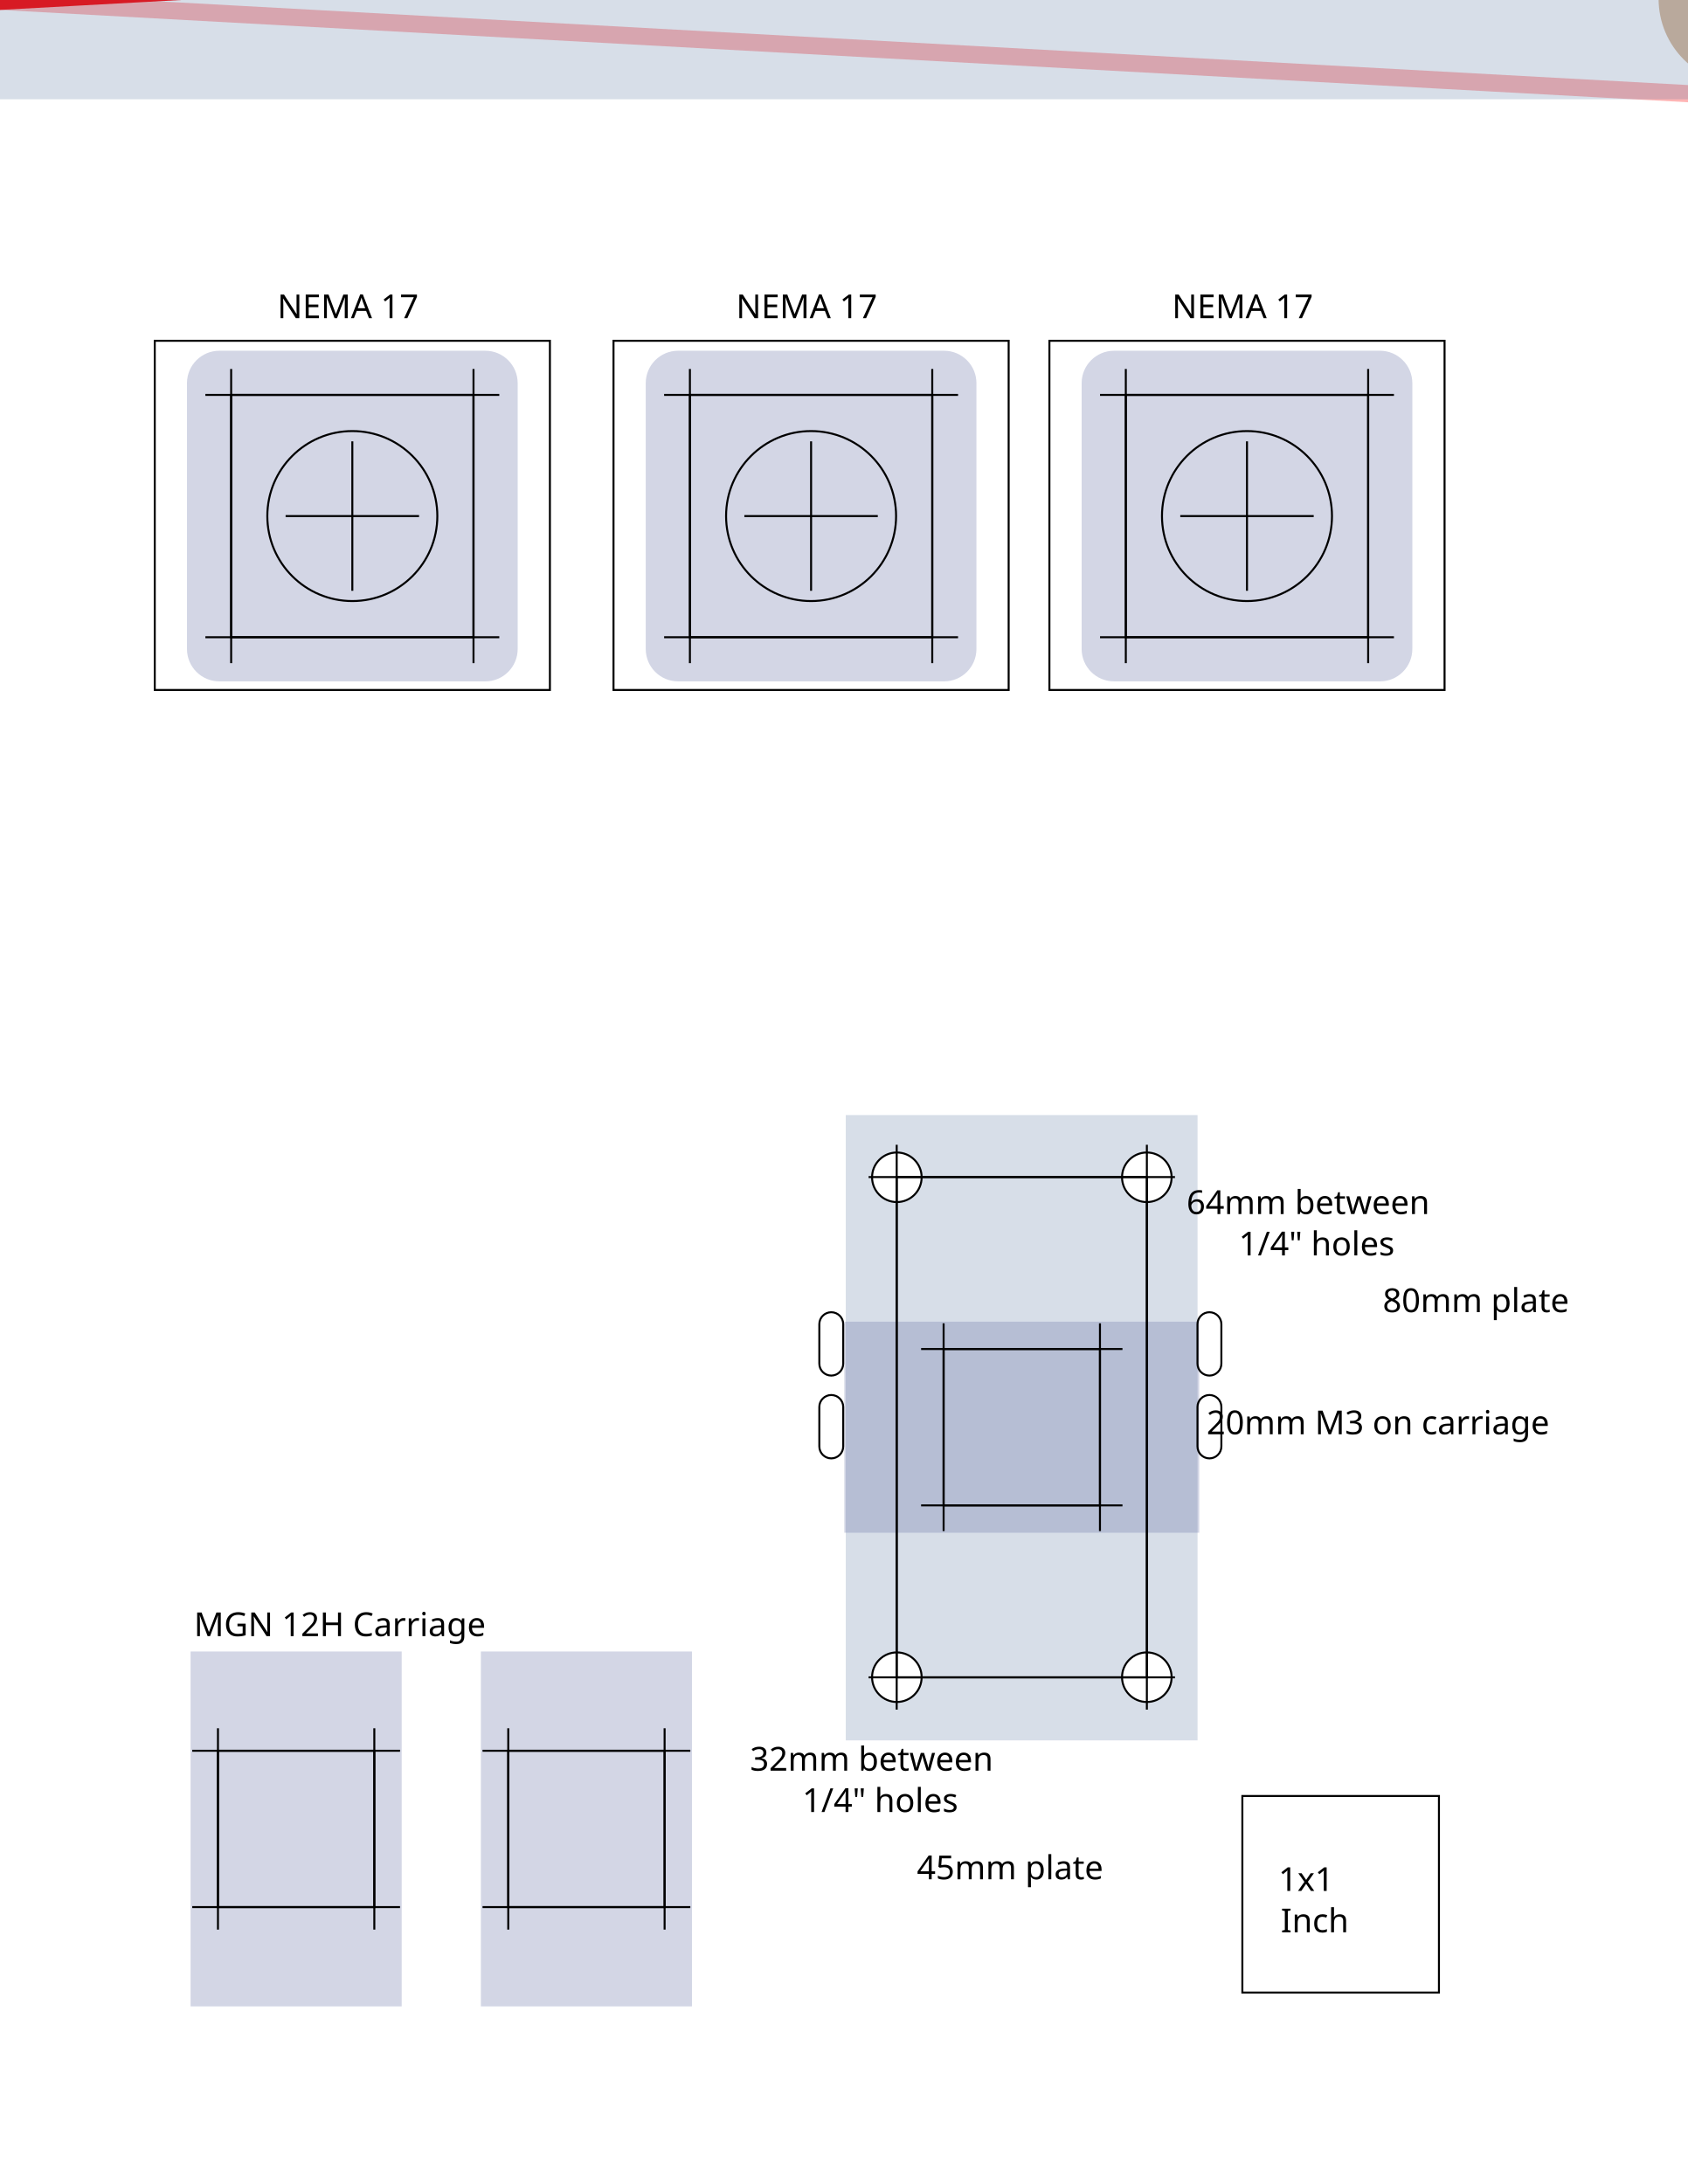
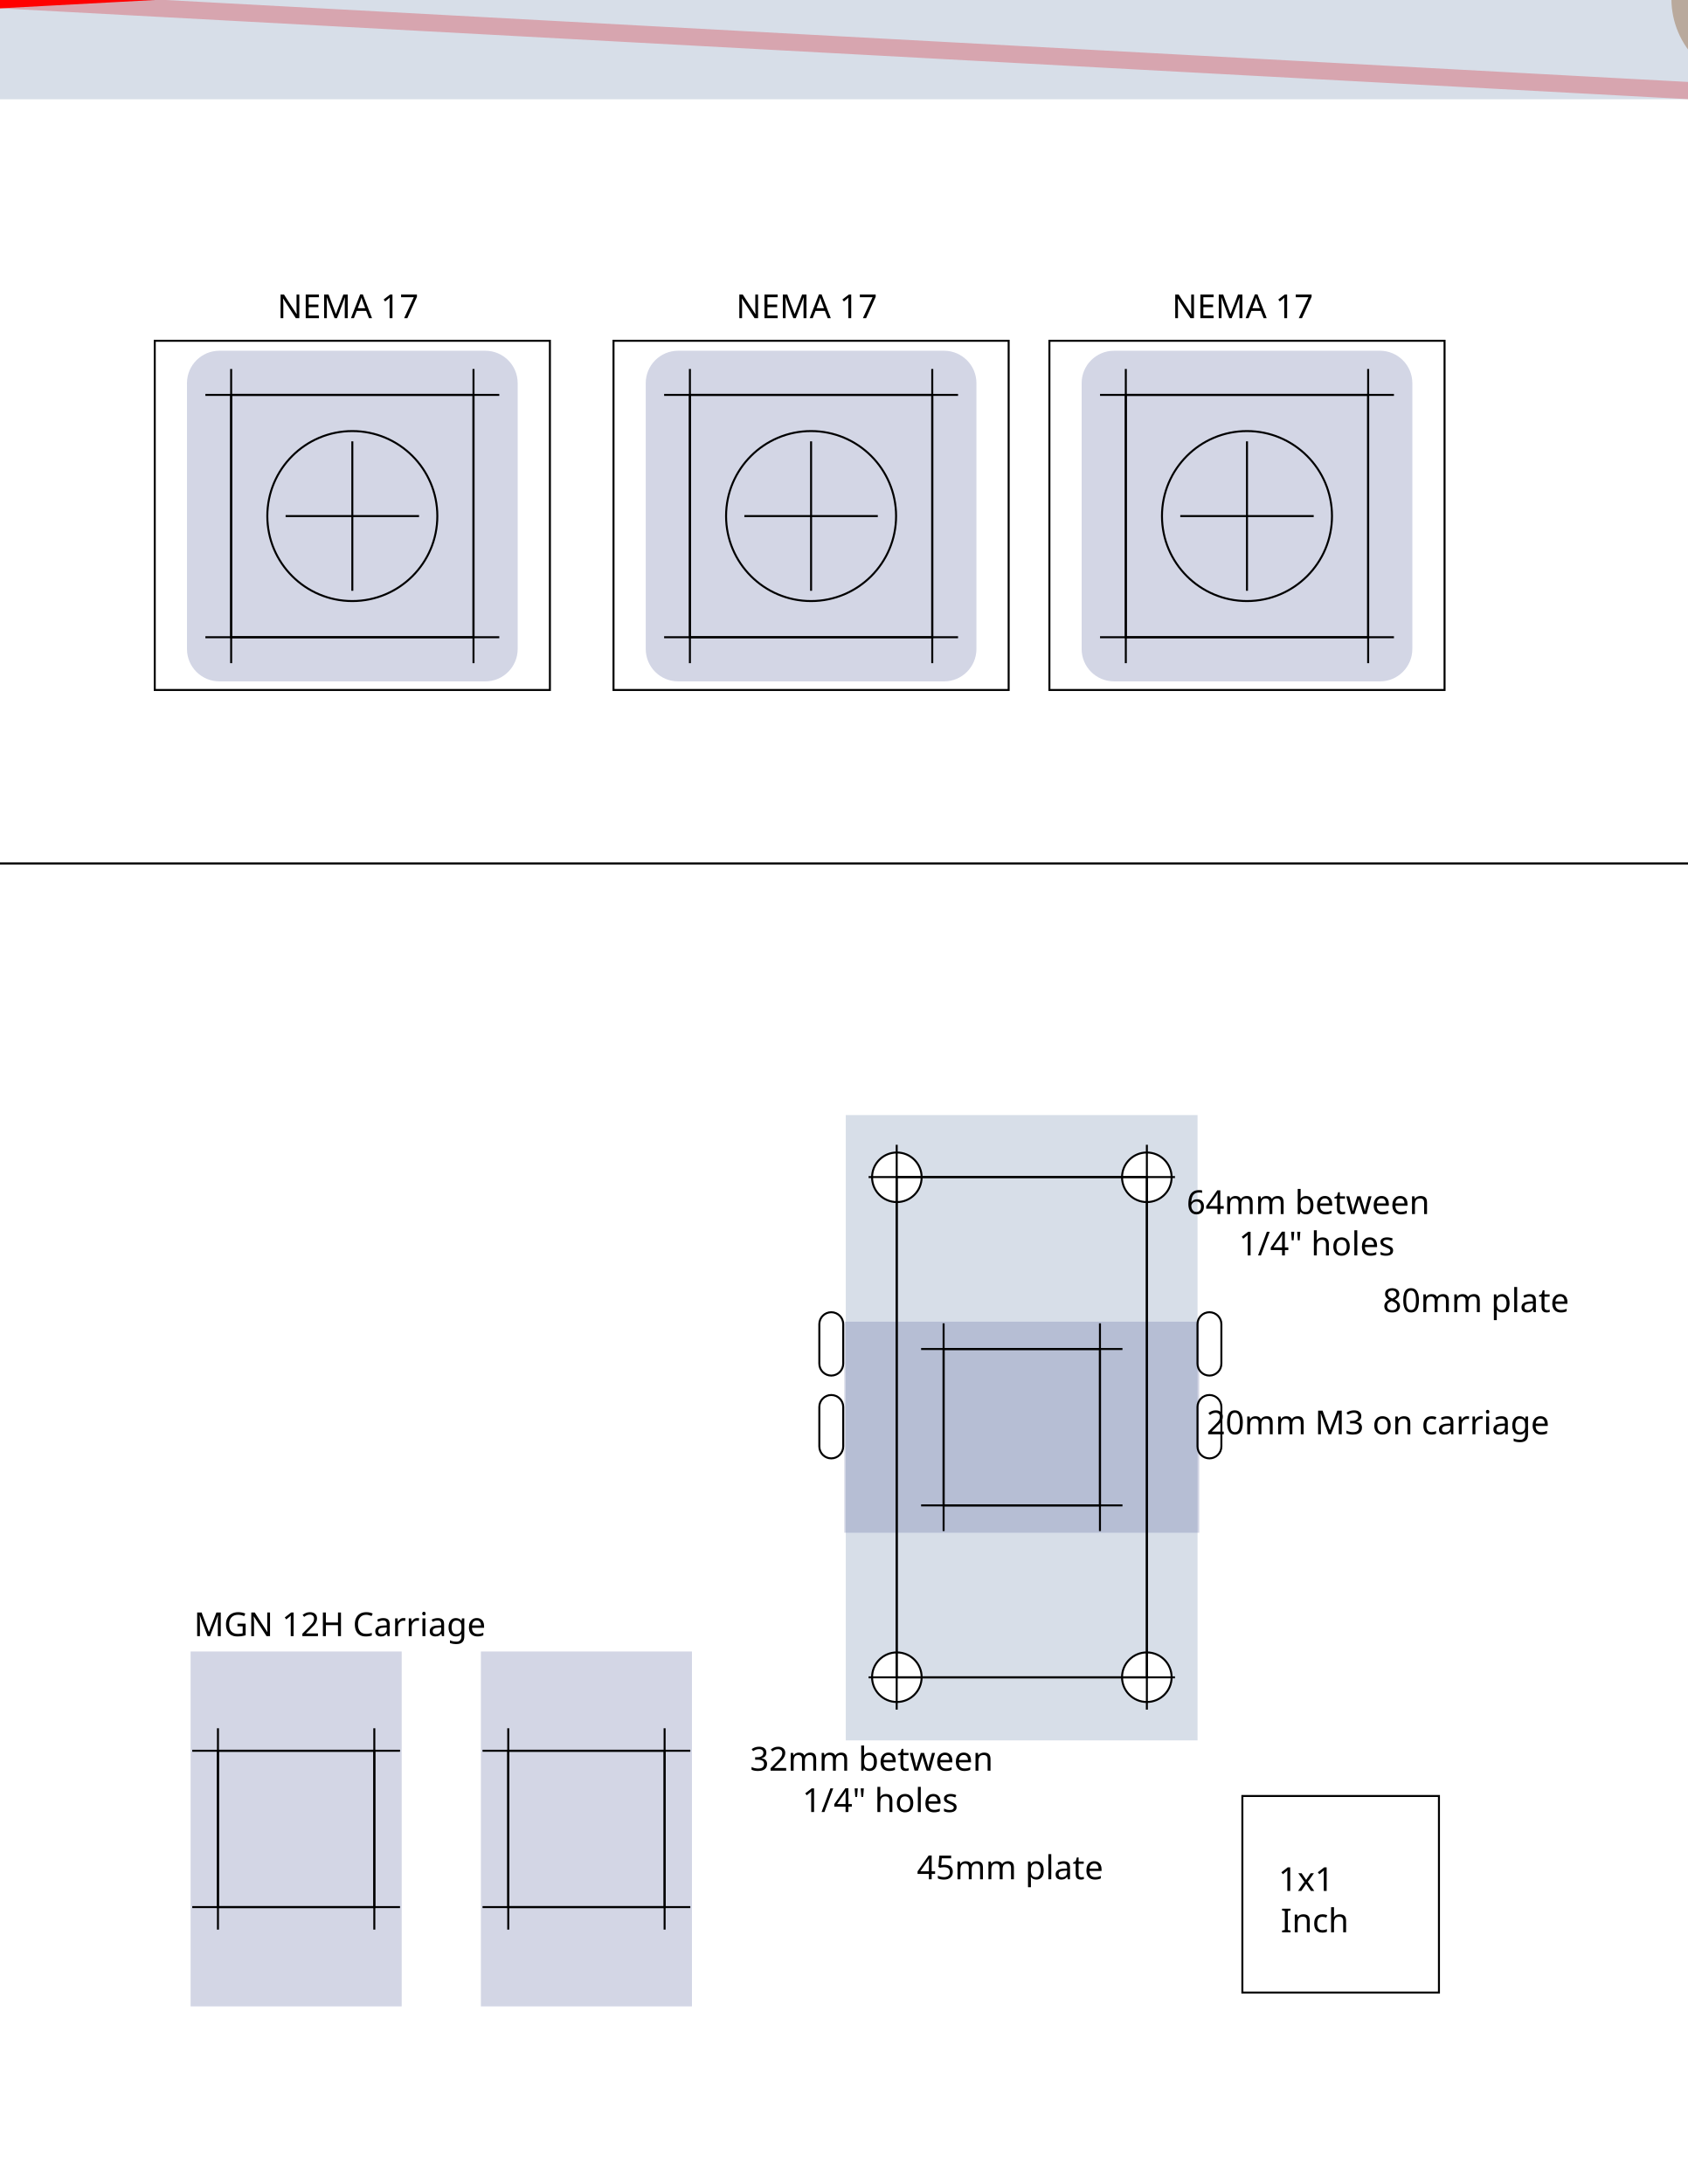
<svg xmlns="http://www.w3.org/2000/svg" xmlns:xlink="http://www.w3.org/1999/xlink" width="8.5in" height="11in" id="svg2" viewBox="0 0 816 1056" version="1.0">
-   <defs id="defs4" />
+   <defs id="defs4">
+     <marker style="overflow:visible" id="Arrow1Mstart" refX="0.0" refY="0.0" orient="auto">
+       <path transform="scale(0.4) translate(10,0)" style="fill-rule:evenodd;fill:context-stroke;stroke:context-stroke;stroke-width:1.0pt" d="M 0.0,0.0 L 5.0,-5.0 L -12.5,0.0 L 5.0,5.0 L 0.0,0.0 z " id="path984" />
+     </marker>
+     <marker style="overflow:visible;" id="Arrow1Mend" refX="0.0" refY="0.0" orient="auto">
+       <path transform="scale(0.4) rotate(180) translate(10,0)" style="fill-rule:evenodd;fill:context-stroke;stroke:context-stroke;stroke-width:1.0pt;" d="M 0.0,0.0 L 5.0,-5.0 L -12.5,0.0 L 5.0,5.0 L 0.0,0.0 z " id="path987" />
+     </marker>
+   </defs>
  <g id="layer1">
+     <path style="fill:none;stroke:#469eff;stroke-width:1px;stroke-linecap:butt;stroke-linejoin:miter;stroke-opacity:0.595" d="m -1019.572,-47.827 97.002,96.307" id="path21697" />
    <path id="rect33996" style="opacity:1;fill:#56739d;fill-opacity:0.231;stroke:none;stroke-width:0.96;stroke-miterlimit:4;stroke-dasharray:none;stroke-opacity:1" d="M 408.889 539.145 L 408.889 841.508 L 578.967 841.508 L 578.967 539.145 L 408.889 539.145 z M 433.592 557.254 A 11.983 11.983 0 0 1 445.574 569.236 A 11.983 11.983 0 0 1 433.592 581.219 A 11.983 11.983 0 0 1 421.609 569.236 A 11.983 11.983 0 0 1 433.592 557.254 z M 554.441 557.254 A 11.983 11.983 0 0 1 566.426 569.236 A 11.983 11.983 0 0 1 554.441 581.219 A 11.983 11.983 0 0 1 542.459 569.236 A 11.983 11.983 0 0 1 554.441 557.254 z M 433.592 798.967 A 11.983 11.983 0 0 1 445.574 810.949 A 11.983 11.983 0 0 1 433.592 822.932 A 11.983 11.983 0 0 1 421.609 810.949 A 11.983 11.983 0 0 1 433.592 798.967 z M 554.441 798.967 A 11.983 11.983 0 0 1 566.426 810.949 A 11.983 11.983 0 0 1 554.441 822.932 A 11.983 11.983 0 0 1 542.459 810.949 A 11.983 11.983 0 0 1 554.441 798.967 z " />
    <use x="0" y="0" xlink:href="#path1723" id="use7038" transform="matrix(-1,0,0,1,0.177597,0)" width="100%" height="100%" style="opacity:0.292;stroke:#0022ff;stroke-opacity:0.244" />
    <rect style="fill:#9d7856;fill-opacity:0.517;stroke-width:3.78;stroke-opacity:0.26" id="rect929" width="30.236" height="1511.811" x="1295.915" y="-755.906" transform="matrix(0,1,1,0,0,0)" />
    <g id="stepper" transform="rotate(180,44.4643,826.8811)">
      <rect style="fill:#9d7856;fill-opacity:0.517;stroke-width:3.78;stroke-opacity:0.26" id="rect953" width="163.276" height="163.276" x="7.291" y="1705.769" ry="32.535" rx="32.535" />
      <g id="bearing">
        <circle style="fill:#9d7856;fill-opacity:0.517;stroke-width:3.78;stroke-opacity:0.26" id="path1057" cx="88.929" cy="1787.407" r="41.575" />
        <circle style="fill:#56639d;fill-opacity:0.904;stroke-width:3.78;stroke-opacity:0.26" id="circle7650" cx="88.929" cy="1787.407" r="15.118" />
        <path style="fill:none;stroke:#000000;stroke-width:1px;stroke-linecap:butt;stroke-linejoin:miter;stroke-opacity:1" d="m 88.929,1747.599 v 79.616" id="path1274" />
        <path style="fill:none;stroke:#000000;stroke-width:1px;stroke-linecap:butt;stroke-linejoin:miter;stroke-opacity:1" d="M 50.635,1787.407 H 127.222" id="path1276" />
      </g>
    </g>
-     <path style="fill:none;stroke:#ff0000;stroke-width:8.315;stroke-linecap:butt;stroke-linejoin:miter;stroke-miterlimit:4;stroke-dasharray:none;stroke-opacity:1" d="M -78.997,1358.558 H -844.099 l -45.469,50.339 0,349.019 -91.818,-0.567 0,-1884.407 91.818,-3.067 V 0.928 L -845.58,46.909 843.33,-45.52 887.92,-1.863 V 1311.906 l -43.956,46.652 H -47.635" id="path1723" />
    <rect style="fill:#9d7856;fill-opacity:0.517;stroke:none;stroke-width:8.315;stroke-miterlimit:4;stroke-dasharray:none;stroke-opacity:1" id="rect2997" width="173.858" height="37.795" x="-147.183" y="1313.679" />
    <g id="Yaxis" transform="translate(0,-133.6447)">
      <rect style="fill:#56739d;fill-opacity:0.231;stroke:none;stroke-width:8.315;stroke-miterlimit:4;stroke-dasharray:none;stroke-opacity:1" id="rect6864-3" width="1752" height="96" x="181.645" y="924" transform="rotate(90)" />
      <rect style="fill:#9d7856;fill-opacity:0.517;stroke-width:3.78;stroke-opacity:0.26" id="rect927" width="45.354" height="1511.811" x="942.961" y="-1754.525" transform="scale(-1)" />
-       <use x="0" y="0" xlink:href="#bearing" id="use1649" transform="rotate(180,-377.2082,960.2102)" width="100%" height="100%" />
-       <use x="0" y="0" xlink:href="#bearing" id="use1653" transform="rotate(180,-423.2707,1837.406)" width="100%" height="100%" />
-       <use x="0" y="0" xlink:href="#bearing" id="use1655" transform="rotate(180,-377.2082,1662.477)" width="100%" height="100%" />
-       <use x="0" y="0" xlink:href="#bearing" id="use1807" transform="rotate(180,-377.2082,1616.937)" width="100%" height="100%" />
-       <use x="0" y="0" xlink:href="#stepper" id="use2651" transform="translate(-935.2255,133.6447)" width="100%" height="100%" />
+       <use x="0" y="0" xlink:href="#bearing" id="use1649" transform="rotate(180,-380.3096,960.2102)" width="100%" height="100%" />
+       <use x="0" y="0" xlink:href="#bearing" id="use1653" transform="rotate(180,-426.4135,1837.406)" width="100%" height="100%" />
+       <use x="0" y="0" xlink:href="#bearing" id="use1655" transform="rotate(180,-380.3996,1664.287)" width="100%" height="100%" />
+       <use x="0" y="0" xlink:href="#bearing" id="use1807" transform="rotate(180,-380.3996,1616.937)" width="100%" height="100%" />
+       <use x="0" y="0" xlink:href="#stepper" id="use2651" transform="translate(-941.9513,133.6447)" width="100%" height="100%" />
      <path id="rect8345" style="opacity:0.292;fill:#56639d;fill-opacity:0.904;stroke-width:8.315;stroke-opacity:0.244" d="m -924,181.645 h 94.488 l -94.488,94.488 z" />
-       <rect style="fill:#56739d;fill-opacity:0.231;stroke:none;stroke-width:8.315;stroke-miterlimit:4;stroke-dasharray:none;stroke-opacity:1" id="rect6864-3-6" width="239.235" height="72" x="1333.871" y="807.515" transform="rotate(90)" />
+       <rect style="fill:#56739d;fill-opacity:0.231;stroke:none;stroke-width:8.315;stroke-miterlimit:4;stroke-dasharray:none;stroke-opacity:1" id="rect6864-3-6" width="239.235" height="72" x="1333.871" y="811.335" transform="rotate(90)" />
      <rect style="fill:#56739d;fill-opacity:0.231;stroke:none;stroke-width:8.315;stroke-miterlimit:4;stroke-dasharray:none;stroke-opacity:1" id="rect31381" width="124.8" height="144" x="1333.596" y="872.382" transform="rotate(90)" />
-       <use x="0" y="0" xlink:href="#g18640" id="use18820-3" transform="translate(-1105.573,-249.2961)" width="100%" height="100%" />
+       <use x="0" y="0" xlink:href="#g18640" id="use18820-3" transform="translate(-1112.299,-249.2961)" width="100%" height="100%" />
      <use x="0" y="0" xlink:href="#g18804" id="use31939" transform="translate(-1108.808,511.6831)" width="100%" height="100%" />
    </g>
    <rect style="fill:#56739d;fill-opacity:0.231;stroke:none;stroke-width:8.315;stroke-miterlimit:4;stroke-dasharray:none;stroke-opacity:1" id="rect6864" width="2040" height="96" x="-1020" y="-48" />
    <path id="rect7009" style="fill:#56739d;fill-opacity:0.231;stroke-width:8.315" d="M -873.152,1199.942 H 872.597 l -97.93,96 H -779.236 Z" />
    <use x="0" y="0" xlink:href="#Yaxis" id="use7826" transform="matrix(-1,0,0,1,0.08569901,0)" width="100%" height="100%" />
    <text xml:space="preserve" style="font-style:normal;font-weight:normal;font-size:16px;line-height:1.25;font-family:sans-serif;fill:#000000;fill-opacity:1;stroke:none" x="93.777" y="791.09" id="text3503">
      <tspan id="tspan3501" x="93.777" y="791.09" style="font-size:16px">MGN 12H Carriage</tspan>
    </text>
    <g id="g18640" transform="translate(-224.1995,-641.8929)">
      <text xml:space="preserve" style="font-style:normal;font-weight:normal;font-size:16px;line-height:1.25;font-family:sans-serif;fill:#000000;fill-opacity:1;stroke:none" x="358.297" y="795.739" id="text13020">
        <tspan id="tspan13018" x="358.297" y="795.739" style="font-size:16px">NEMA 17</tspan>
      </text>
      <g id="g18627" transform="translate(0.6437531,12.96145)">
        <rect style="opacity:0.292;fill:#56639d;fill-opacity:0.904;stroke-width:8.315;stroke-opacity:0.244" id="rect13014" width="159.874" height="159.874" x="313.955" y="798.52" ry="15.665" rx="15.665" />
        <rect style="opacity:1;fill:none;fill-opacity:0.904;stroke:#000000;stroke-width:0.96;stroke-miterlimit:4;stroke-dasharray:none;stroke-opacity:1" id="rect13016" width="117.165" height="117.165" x="335.309" y="819.874" />
        <path style="fill:none;stroke:#000000;stroke-width:0.96;stroke-linecap:butt;stroke-linejoin:miter;stroke-miterlimit:4;stroke-dasharray:none;stroke-opacity:1" d="m 393.892,842.326 v 72.261" id="path17237" />
        <path style="fill:none;stroke:#000000;stroke-width:0.96;stroke-linecap:butt;stroke-linejoin:miter;stroke-miterlimit:4;stroke-dasharray:none;stroke-opacity:1" d="m 361.632,878.457 h 64.52" id="path17239" />
        <circle style="opacity:1;fill:none;fill-opacity:0.904;stroke:#000000;stroke-width:0.96;stroke-miterlimit:4;stroke-dasharray:none;stroke-opacity:1" id="path17397" cx="393.892" cy="878.457" r="41.095" />
        <path id="rect17581" style="opacity:1;fill:none;fill-opacity:0.904;stroke:#000000;stroke-width:0.96" d="M 322.844,819.874 H 464.94 m 0,117.165 H 322.844" />
        <path id="rect17583" style="opacity:1;fill:none;fill-opacity:0.904;stroke:#000000;stroke-width:0.96" d="m 452.474,807.333 v 142.249 m -117.165,0 v -142.249" />
      </g>
      <rect style="opacity:1;fill:none;fill-opacity:0.904;stroke:#000000;stroke-width:0.96;stroke-miterlimit:4;stroke-dasharray:none;stroke-opacity:1" id="rect18428" width="191.04" height="168.844" x="299.016" y="806.664" />
    </g>
    <g id="g18804">
      <g id="g18618">
        <rect style="opacity:0.292;fill:#56639d;fill-opacity:0.904;stroke-width:8.315;stroke-opacity:0.244" id="rect1673" width="102.047" height="171.591" x="92.146" y="798.52" />
        <rect style="opacity:1;fill:none;fill-opacity:0.904;stroke-width:0.96;stroke-opacity:1;stroke:#000000;stroke-miterlimit:4;stroke-dasharray:none" id="rect1591" width="75.591" height="75.591" x="105.374" y="846.52" />
        <path id="rect17585" style="opacity:1;fill:none;fill-opacity:0.904;stroke:#000000;stroke-width:0.96" d="M 193.397,922.111 H 92.943 m 0,-75.591 H 193.397" />
        <path id="rect17587" style="opacity:1;fill:none;fill-opacity:0.904;stroke:#000000;stroke-width:0.96" d="m 180.965,835.638 v 97.355 m -75.591,0 v -97.355" />
      </g>
    </g>
    <use x="0" y="0" xlink:href="#g18640" id="use18820" transform="translate(221.7884)" width="100%" height="100%" />
    <use x="0" y="0" xlink:href="#g18640" id="use18822" transform="translate(432.5295)" width="100%" height="100%" />
    <rect style="opacity:1;fill:none;fill-opacity:0.904;stroke:#000000;stroke-width:0.96;stroke-miterlimit:4;stroke-dasharray:none;stroke-opacity:1" id="rect21982" width="95.04" height="95.04" x="600.629" y="868.389" />
    <text xml:space="preserve" style="font-style:normal;font-weight:normal;font-size:16px;line-height:1.25;font-family:sans-serif;text-align:center;text-anchor:middle;fill:#000000;fill-opacity:1;stroke:none" x="646.02" y="914.307" id="text26040">
      <tspan id="tspan26038" x="646.02" y="914.307" style="font-size:16px;text-align:center;text-anchor:middle">1x1</tspan>
      <tspan x="646.02" y="934.307" style="font-size:16px;text-align:center;text-anchor:middle" id="tspan29144">Inch</tspan>
    </text>
    <use x="0" y="0" xlink:href="#g18804" id="use33970" transform="translate(140.343)" width="100%" height="100%" />
    <use x="0" y="0" xlink:href="#g18804" id="use33972" transform="rotate(90,415.6993,962.6054)" width="100%" height="100%" />
    <rect style="fill:none;fill-opacity:0.231;stroke:#000000;stroke-width:0.96;stroke-miterlimit:4;stroke-dasharray:none;stroke-opacity:1" id="rect98452" width="11.549" height="30.634" x="396.11" y="634.481" ry="5.775" rx="5.775" />
    <rect style="opacity:1;fill:none;fill-opacity:0.231;stroke:#000000;stroke-width:0.96;stroke-miterlimit:4;stroke-dasharray:none;stroke-opacity:1" id="rect34136" width="120.945" height="241.89" x="433.517" y="569.131" />
    <path id="rect34254" style="opacity:1;fill:none;fill-opacity:0.231;stroke:#000000;stroke-width:0.96" d="m 554.462,553.517 v 273.117 m -120.945,0 V 553.517" />
    <path id="rect34256" style="opacity:1;fill:none;fill-opacity:0.231;stroke:#000000;stroke-width:0.96" d="m 419.93,569.131 h 148.118 m 0,241.89 H 419.93" />
    <circle style="opacity:1;fill:none;fill-opacity:0.231;stroke:#000000;stroke-width:0.96;stroke-miterlimit:4;stroke-dasharray:none;stroke-opacity:1" id="path34589" cx="433.593" cy="569.236" r="11.983" />
    <circle style="opacity:1;fill:none;fill-opacity:0.231;stroke:#000000;stroke-width:0.96;stroke-miterlimit:4;stroke-dasharray:none;stroke-opacity:1" id="circle34671" cx="554.442" cy="569.236" r="11.983" />
    <circle style="opacity:1;fill:none;fill-opacity:0.231;stroke:#000000;stroke-width:0.96;stroke-miterlimit:4;stroke-dasharray:none;stroke-opacity:1" id="circle34673" cx="433.593" cy="810.949" r="11.983" />
    <circle style="opacity:1;fill:none;fill-opacity:0.231;stroke:#000000;stroke-width:0.96;stroke-miterlimit:4;stroke-dasharray:none;stroke-opacity:1" id="circle34675" cx="554.442" cy="810.949" r="11.983" />
    <text xml:space="preserve" style="font-style:normal;font-weight:normal;font-size:16px;line-height:1.25;font-family:sans-serif;fill:#000000;fill-opacity:1;stroke:none" x="452.892" y="863.408" id="text43237">
      <tspan id="tspan43235" x="452.892" y="863.408" />
    </text>
    <text xml:space="preserve" style="font-style:normal;font-weight:normal;font-size:16px;line-height:1.25;font-family:sans-serif;fill:#000000;fill-opacity:1;stroke:none;text-anchor:middle;text-align:center" x="497.56" y="856.14" id="text49525">
      <tspan id="tspan49523" x="435.947" y="856.14" style="font-size:16px;text-anchor:middle;text-align:center">32mm between</tspan>
      <tspan x="435.947" y="876.14" style="font-size:16px;text-anchor:middle;text-align:center" id="tspan96587">1/4" holes</tspan>
    </text>
+     <text xml:space="preserve" style="font-style:normal;font-weight:normal;font-size:16px;line-height:1.25;font-family:sans-serif;text-align:center;text-anchor:middle;fill:#000000;fill-opacity:1;stroke:none" x="-773.342" y="1250.034" id="text49525-3">
+       <tspan x="-773.342" y="1250.034" style="font-size:16px;text-align:center;text-anchor:middle" id="tspan96587-7">55mm</tspan>
+     </text>
    <text xml:space="preserve" style="font-style:normal;font-weight:normal;font-size:16px;line-height:1.25;font-family:sans-serif;text-align:center;text-anchor:middle;fill:#000000;fill-opacity:1;stroke:none" x="646.973" y="587.017" id="text59703">
      <tspan x="646.973" y="587.017" style="font-size:16px;text-align:center;text-anchor:middle" id="tspan91955">64mm between</tspan>
      <tspan x="646.973" y="607.017" style="font-size:16px;text-align:center;text-anchor:middle" id="tspan93993">1/4" holes</tspan>
    </text>
    <text xml:space="preserve" style="font-style:normal;font-weight:normal;font-size:16px;line-height:1.25;font-family:sans-serif;fill:#000000;fill-opacity:1;stroke:none" x="443.255" y="908.659" id="text65337">
      <tspan x="443.255" y="908.659" style="font-size:16px" id="tspan73225">45mm plate</tspan>
    </text>
    <text xml:space="preserve" style="font-style:normal;font-weight:normal;font-size:16px;line-height:1.25;font-family:sans-serif;fill:#000000;fill-opacity:1;stroke:none" x="668.481" y="634.447" id="text65341">
      <tspan id="tspan65339" x="668.481" y="634.447" style="font-size:16px">80mm plate</tspan>
    </text>
    <text xml:space="preserve" style="font-style:normal;font-weight:normal;font-size:16px;line-height:1.25;font-family:sans-serif;fill:#000000;fill-opacity:1;stroke:none" x="583.33" y="693.495" id="text74842">
      <tspan id="tspan74840" x="583.33" y="693.495" style="font-size:16px">20mm M3 on carriage</tspan>
    </text>
    <use x="0" y="0" xlink:href="#rect98452" id="use98743" transform="translate(5.1714063e-6,40.03314)" width="100%" height="100%" />
    <use x="0" y="0" xlink:href="#rect98452" id="use98745" transform="translate(182.8243)" width="100%" height="100%" />
    <use x="0" y="0" xlink:href="#use98743" id="use98747" transform="translate(182.8243)" width="100%" height="100%" />
+     <path style="fill:none;stroke:#000000;stroke-width:1px;stroke-linecap:butt;stroke-linejoin:miter;stroke-opacity:1;marker-start:url(#Arrow1Mstart);marker-end:url(#Arrow1Mend)" d="m -800.158,1202.557 v 203.882" id="path976" />
+     <path style="fill:none;stroke:#000000;stroke-width:1px;stroke-linecap:butt;stroke-linejoin:miter;stroke-opacity:1;marker-start:url(#Arrow1Mstart);marker-end:url(#Arrow1Mend)" d="m -826.891,1201.624 v 109.527" id="path2826" />
+     <text xml:space="preserve" style="font-style:normal;font-weight:normal;font-size:16px;line-height:1.25;font-family:sans-serif;text-align:center;text-anchor:middle;fill:#000000;fill-opacity:1;stroke:none" x="-853.983" y="1238.247" id="text2830">
+       <tspan x="-853.983" y="1238.247" style="font-size:16px;text-align:center;text-anchor:middle" id="tspan2828">30mm</tspan>
+     </text>
+     <path style="fill:none;stroke:#000000;stroke-width:1px;stroke-linecap:butt;stroke-linejoin:miter;stroke-opacity:1;marker-start:url(#Arrow1Mstart);marker-end:url(#Arrow1Mend)" d="m -1018.062,1782.913 h 75.188" id="path7327" />
+     <text xml:space="preserve" style="font-style:normal;font-weight:normal;font-size:16px;line-height:1.25;font-family:sans-serif;text-align:center;text-anchor:middle;fill:#000000;fill-opacity:1;stroke:none" x="-985.556" y="1799.765" id="text7331">
+       <tspan x="-985.556" y="1799.765" style="font-size:16px;text-align:center;text-anchor:middle" id="tspan7329">20mm</tspan>
+     </text>
+     <text xml:space="preserve" style="font-style:normal;font-weight:normal;font-size:16px;line-height:1.25;font-family:sans-serif;text-align:center;text-anchor:middle;fill:#000000;fill-opacity:1;stroke:none" x="-926.085" y="1453.812" id="text9770">
+       <tspan x="-926.085" y="1453.812" style="font-size:16px;text-align:center;text-anchor:middle" id="tspan9768">45mm</tspan>
+     </text>
+     <path style="fill:none;stroke:#000000;stroke-width:1px;stroke-linecap:butt;stroke-linejoin:miter;stroke-opacity:1;marker-start:url(#Arrow1Mstart);marker-end:url(#Arrow1Mend)" d="M -851.336,1437.778 H -1018.189" id="path9772" />
+     <text xml:space="preserve" style="font-style:normal;font-weight:normal;font-size:16px;line-height:1.25;font-family:sans-serif;text-align:center;text-anchor:middle;fill:#000000;fill-opacity:1;stroke:none" x="-925.581" y="44.694" id="text11852">
+       <tspan x="-925.581" y="44.694" style="font-size:16px;text-align:center;text-anchor:middle" id="tspan11850">45mm</tspan>
+     </text>
+     <path style="fill:none;stroke:#000000;stroke-width:1px;stroke-linecap:butt;stroke-linejoin:miter;stroke-opacity:1;marker-start:url(#Arrow1Mstart);marker-end:url(#Arrow1Mend)" d="M -850.832,28.659 H -1017.685" id="path11854" />
+     <path style="fill:none;stroke:#000000;stroke-width:1px;stroke-linecap:butt;stroke-linejoin:miter;stroke-opacity:1;marker-start:url(#Arrow1Mstart);marker-end:url(#Arrow1Mend)" d="M 1021.679,417.509 H -1017.089" id="path11958" />
+     <text xml:space="preserve" style="font-style:normal;font-weight:normal;font-size:16px;line-height:1.25;font-family:sans-serif;text-align:center;text-anchor:middle;fill:#000000;fill-opacity:1;stroke:none" x="-722.881" y="437.422" id="text11962">
+       <tspan x="-722.881" y="437.422" style="font-size:16px;text-align:center;text-anchor:middle" id="tspan11960">21.25 inch edge to edge</tspan>
+     </text>
+     <path style="fill:none;stroke:#000000;stroke-width:1px;stroke-linecap:butt;stroke-linejoin:miter;stroke-opacity:1;marker-start:url(#Arrow1Mstart);marker-end:url(#Arrow1Mend)" d="M -1037.295,1797.422 V -46.637" id="path6226" />
+     <text xml:space="preserve" style="font-style:normal;font-weight:normal;font-size:16px;line-height:1.25;font-family:sans-serif;text-align:center;text-anchor:middle;fill:#000000;fill-opacity:1;stroke:none" x="-606.208" y="-1047.692" id="text6230" transform="rotate(-90)">
+       <tspan x="-606.208" y="-1047.692" style="font-size:16px;text-align:center;text-anchor:middle" id="tspan6228">19.25 inch edge to edge</tspan>
+     </text>
+     <path style="fill:none;stroke:#ff0000;stroke-width:8.315;stroke-linecap:butt;stroke-linejoin:miter;stroke-miterlimit:4;stroke-dasharray:none;stroke-opacity:1" d="M -78.997,1360.007 H -844.099 c -31.772,3.982 -49.07,23.267 -51.643,48.889 v 349.019 c 0.431,21.008 -25.373,41.855 -45.826,41.911 -20.453,0.057 -45.304,-18.732 -45.992,-42.479 V -133.44 c -1.019,-27.274 21.564,-45.579 46.821,-44.805 25.256,0.774 44.965,20.94 45.498,43.891 V 0.928 C -891.442,31.664 -875.329,42.747 -848.39,45.527 L 843.33,-45.52 c 34.145,-0.209 50.541,17.953 52.201,43.657 V 1311.906 c -0.115,32.284 -27.317,49.606 -51.567,46.652 H -47.635" id="path1723" />
  </g>
</svg>
